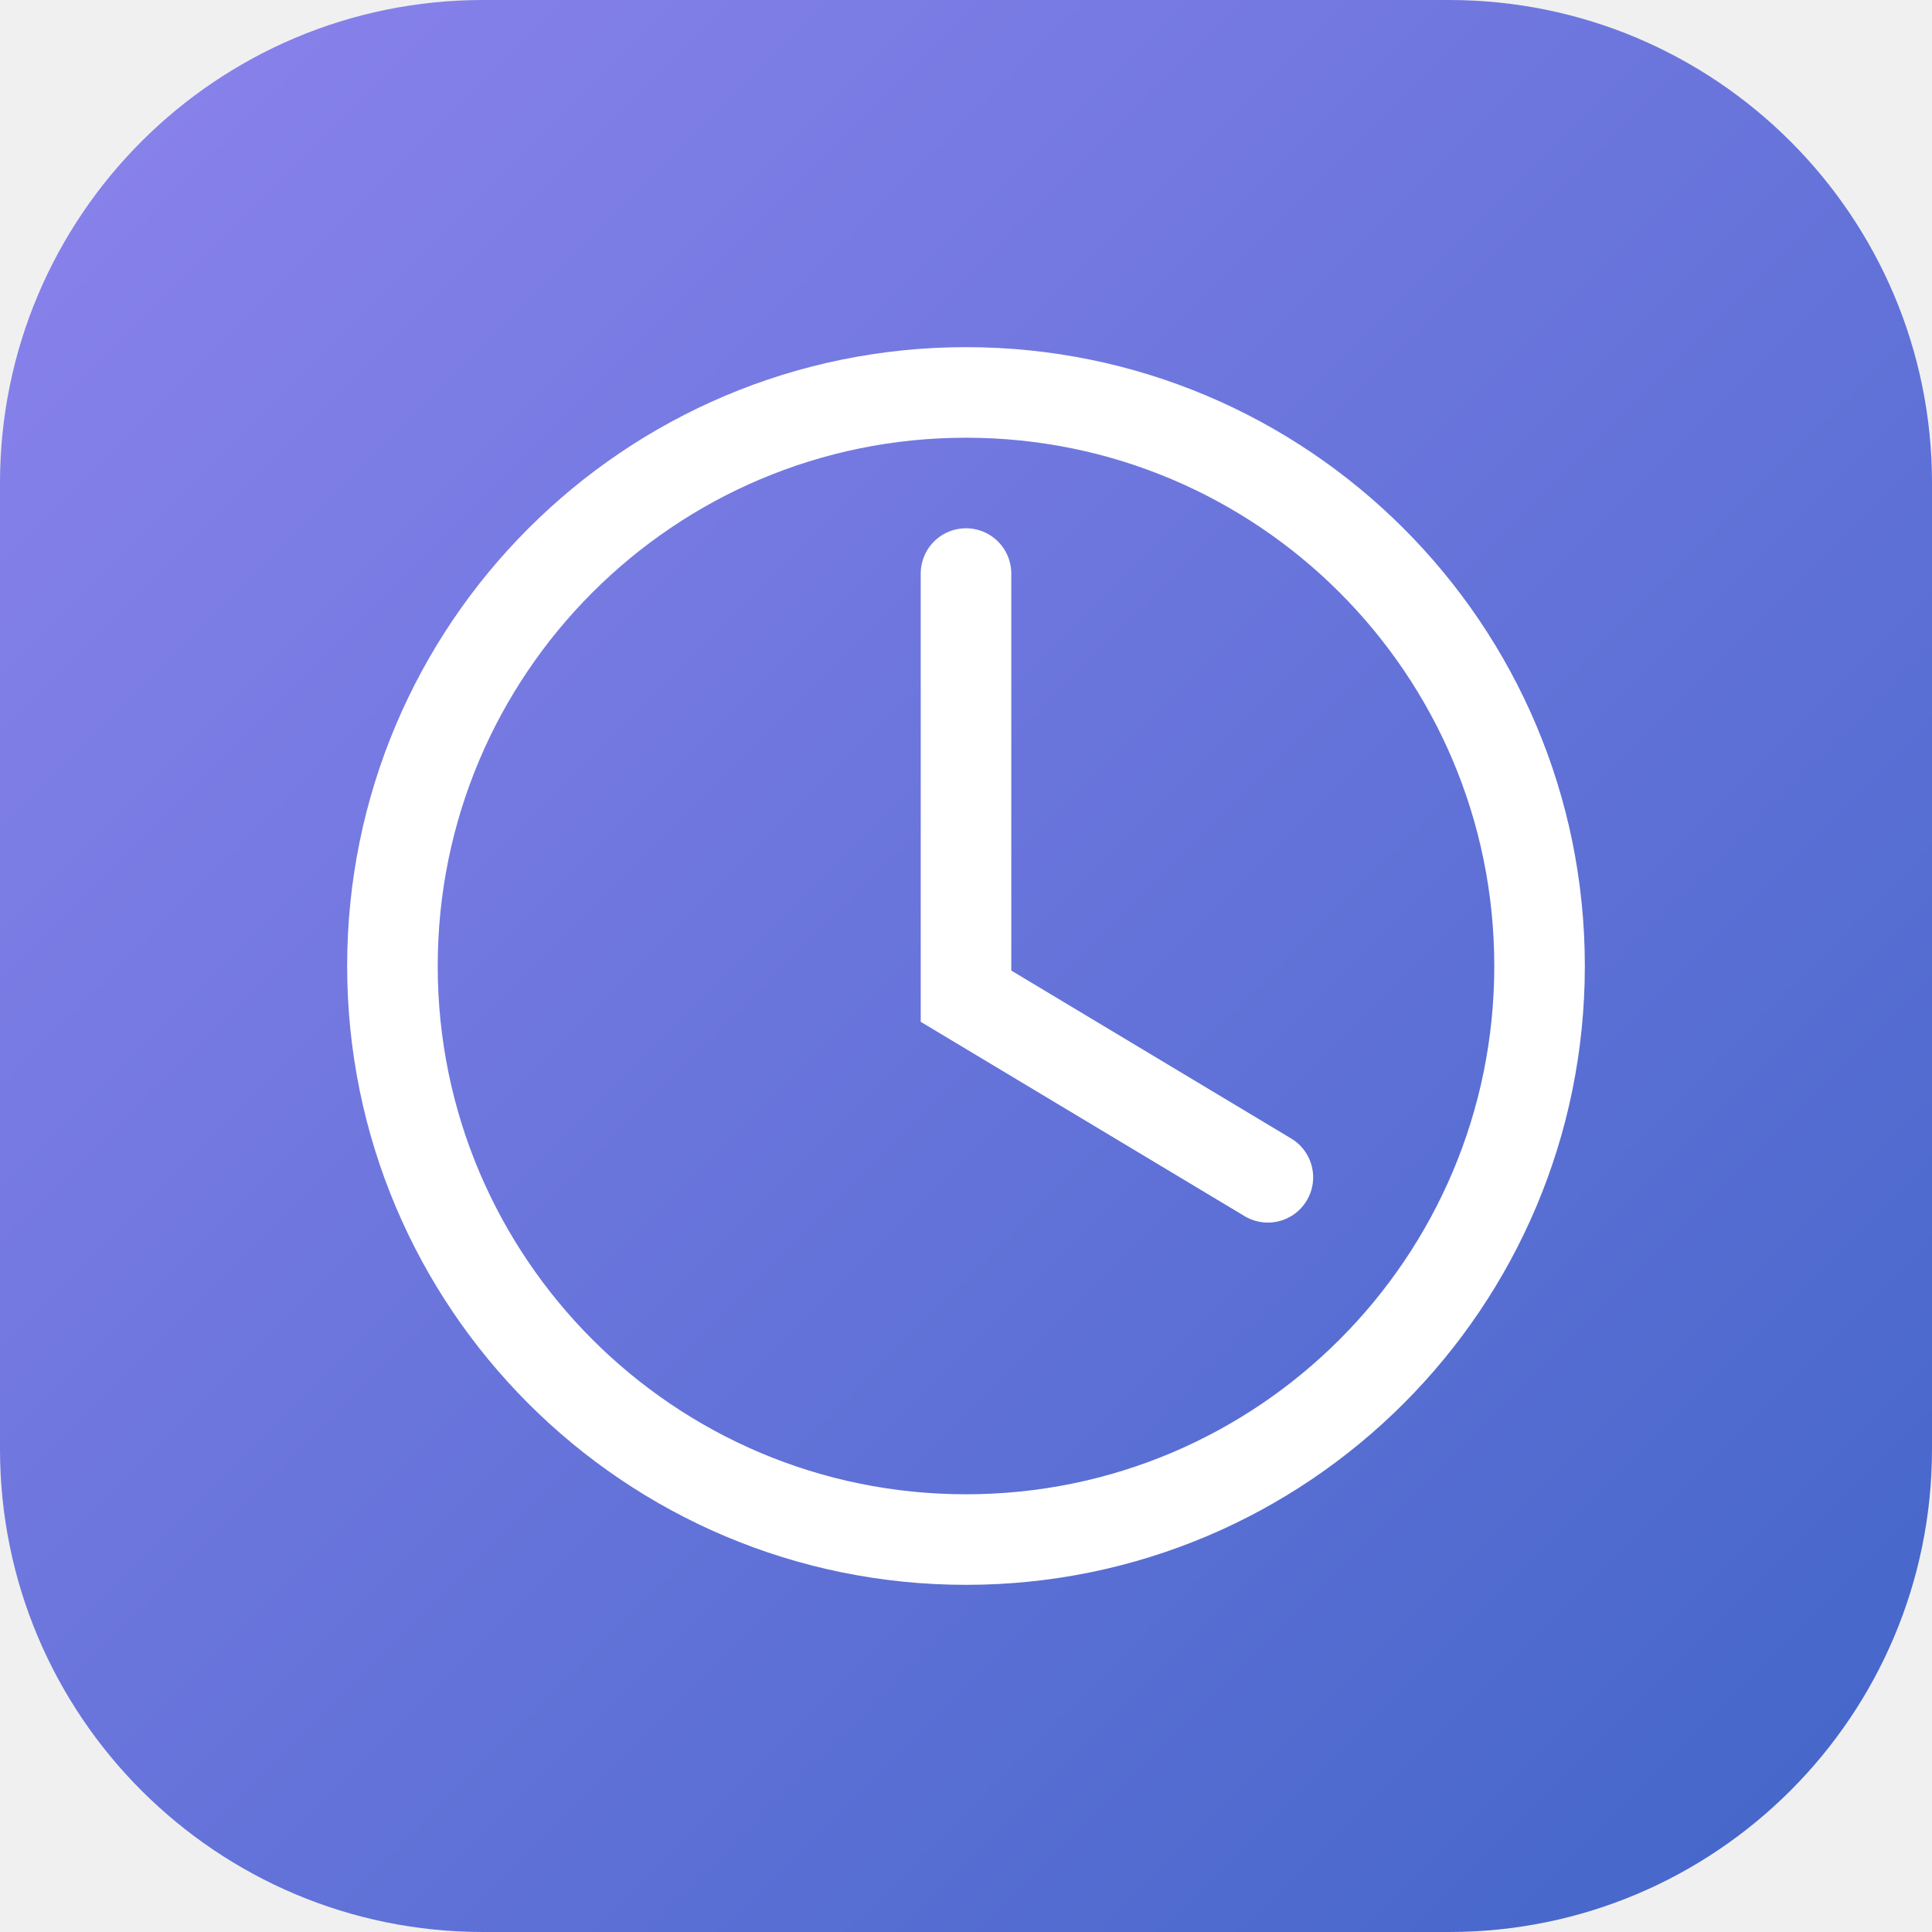
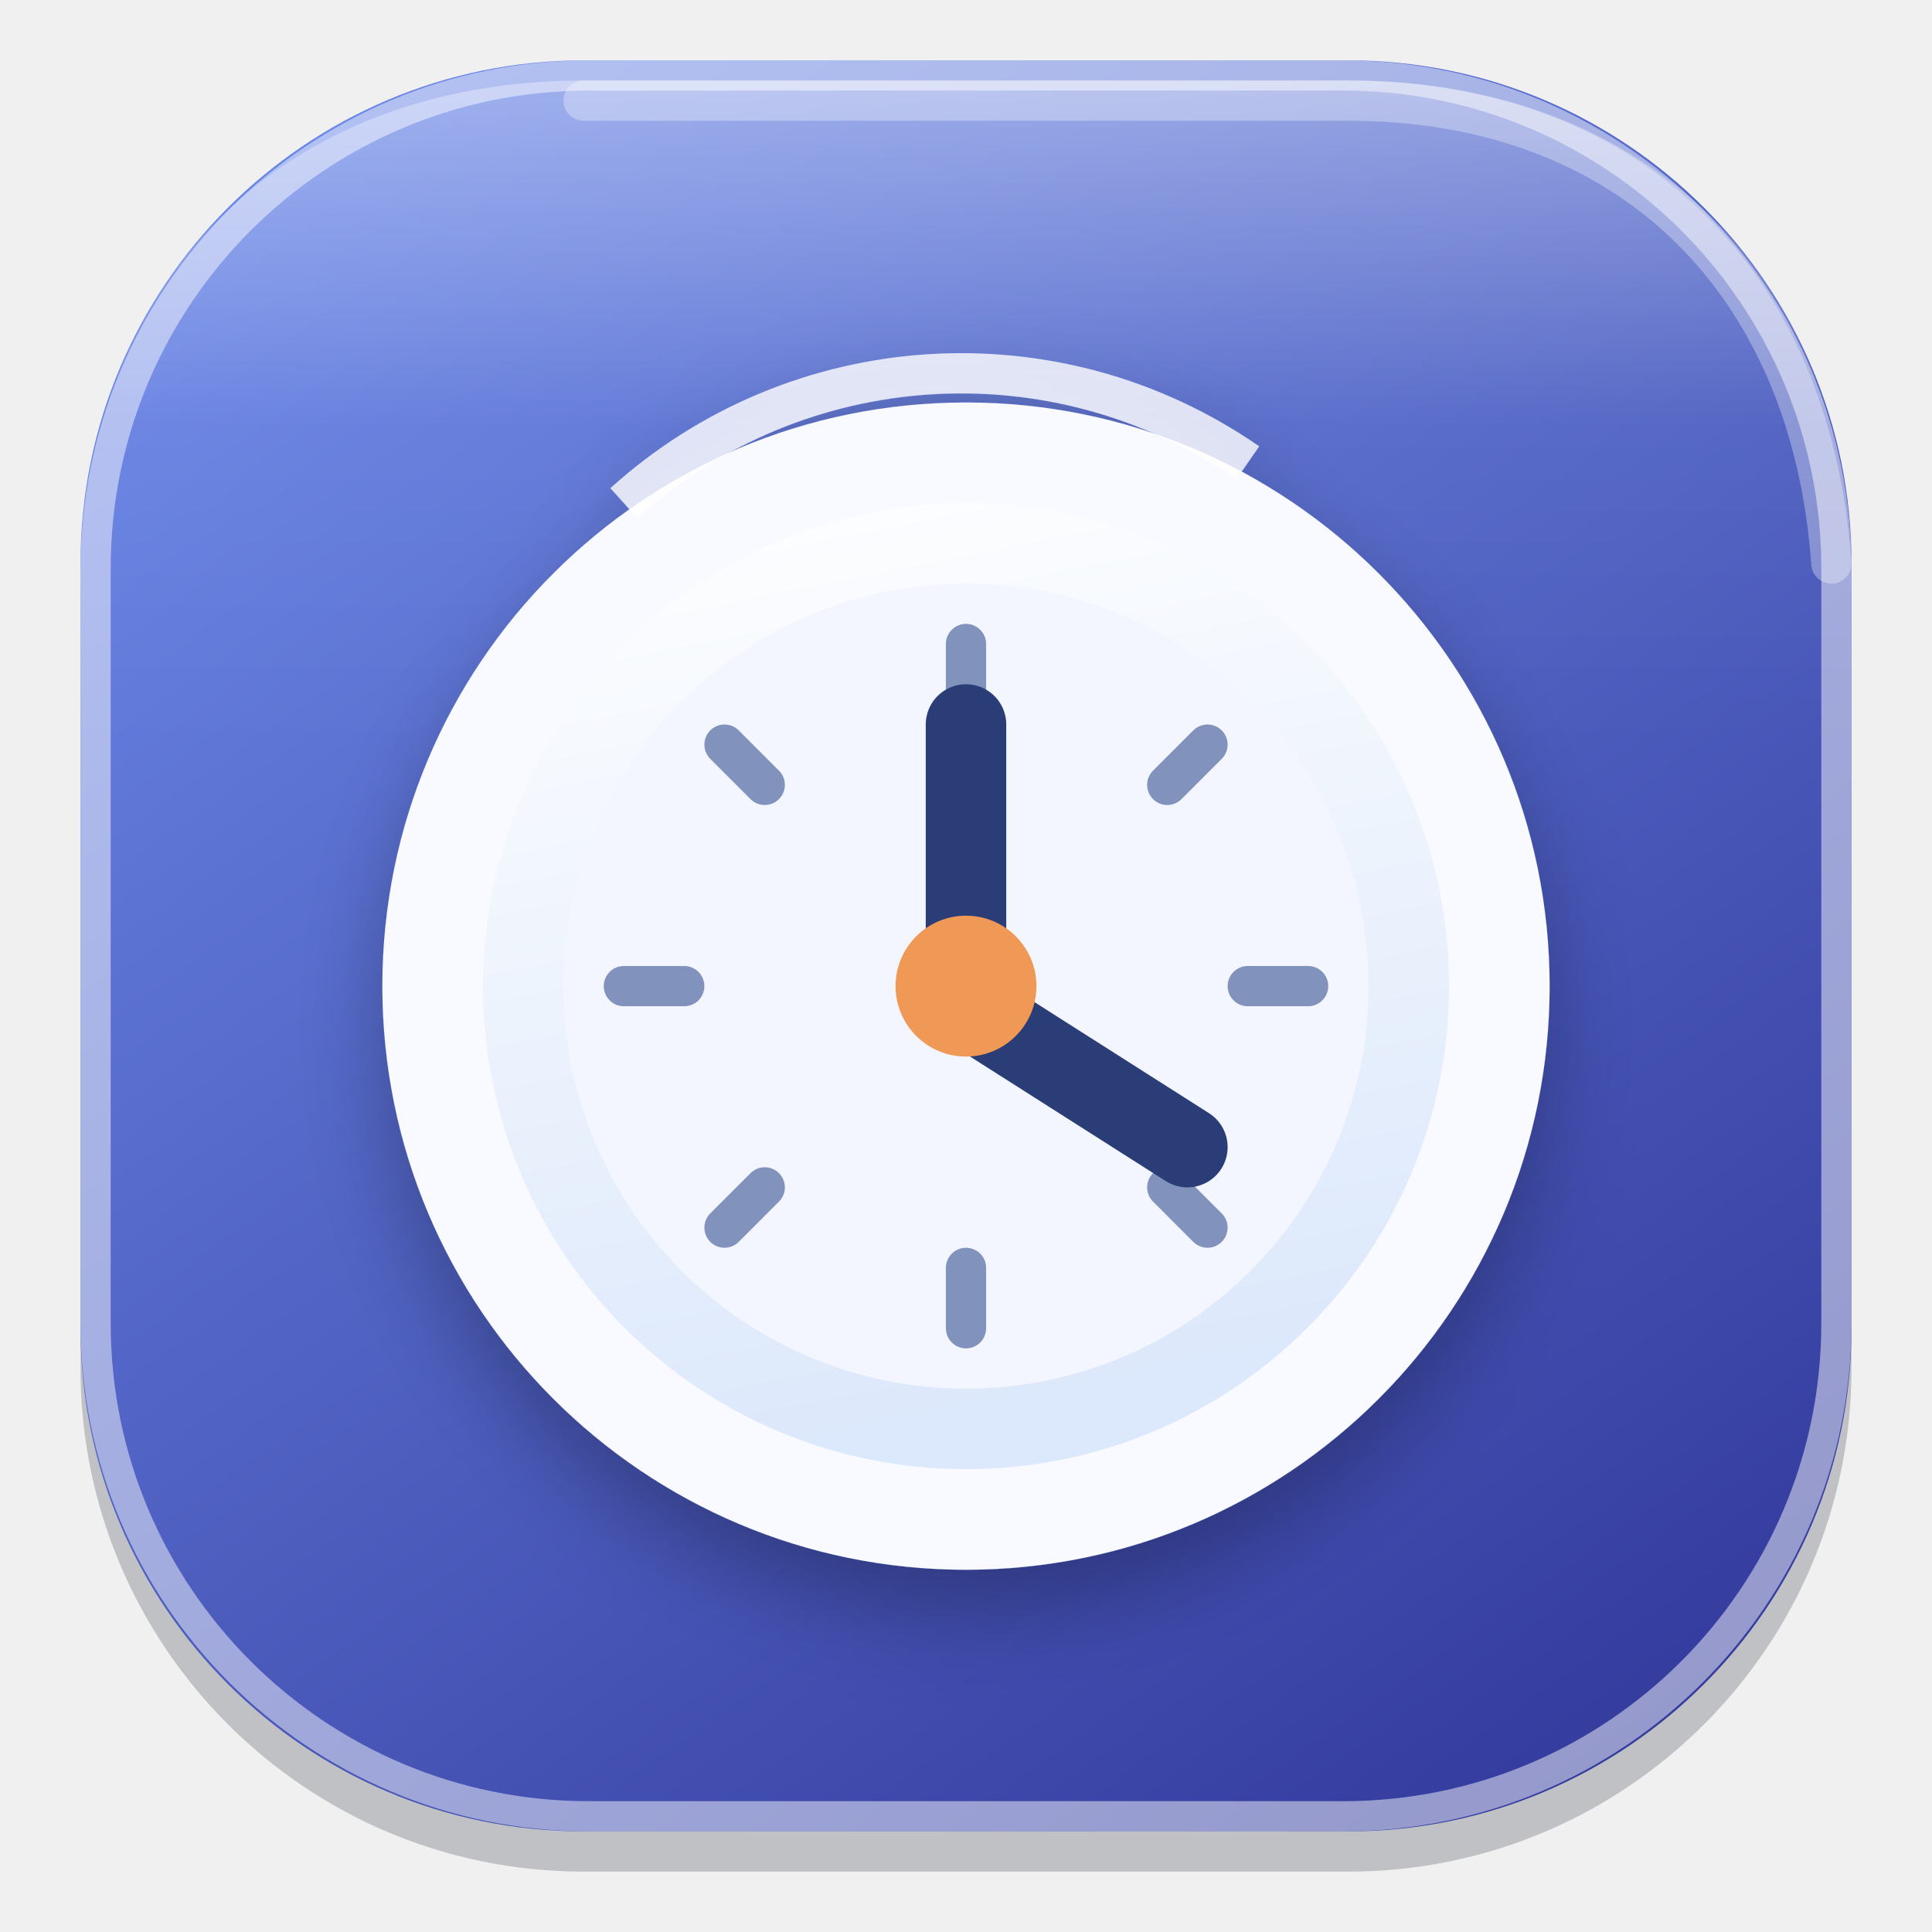
- <svg xmlns="http://www.w3.org/2000/svg" viewBox="0 0 64 64">
+ <svg xmlns="http://www.w3.org/2000/svg" viewBox="0 0 96 96" role="img" aria-label="Meridian clock">
  <defs>
-     <linearGradient id="g" x2="1" y2="1">
-       <stop stop-color="#8d83ed" />
-       <stop offset="1" stop-color="#4165c8" />
+     <linearGradient id="surface" x1=".12" y1="0" x2=".82" y2="1">
+       <stop stop-color="#6c88e8" />
+       <stop offset="1" stop-color="#343c9e" />
    </linearGradient>
+     <linearGradient id="symbol" x1="0" y1="0" x2=".2" y2="1">
+       <stop stop-color="#fff" />
+       <stop offset="1" stop-color="#dce8fb" />
+     </linearGradient>
+     <linearGradient id="gloss" x1="0" y1="0" x2="0" y2="1">
+       <stop stop-color="#fff" stop-opacity=".36" />
+       <stop offset=".52" stop-color="#fff" stop-opacity=".04" />
+       <stop offset="1" stop-color="#fff" stop-opacity="0" />
+     </linearGradient>
+     <filter id="shadow" x="-.25" y="-.25" width="1.5" height="1.6">
+       <feGaussianBlur in="SourceAlpha" stdDeviation="2.2" />
+       <feOffset dy="2" />
+       <feComponentTransfer>
+         <feFuncA type="linear" slope=".28" />
+       </feComponentTransfer>
+       <feMerge>
+         <feMergeNode />
+         <feMergeNode in="SourceGraphic" />
+       </feMerge>
+     </filter>
  </defs>
-   <rect width="64" height="64" rx="16" fill="url(#g)" />
-   <circle cx="32" cy="32" r="19" fill="none" stroke="white" stroke-width="3" />
-   <path d="M32 19v14l10 6" fill="none" stroke="white" stroke-width="3" stroke-linecap="round" />
+   <rect x="4" y="4" width="88" height="88" rx="25" fill="#101a2b" opacity=".22" transform="translate(0 1)" />
+   <rect x="4" y="3" width="88" height="88" rx="25" fill="url(#surface)" />
+   <path d="M29 4h38c15 0 25 10 25 25v8H4v-8C4 14 14 4 29 4z" fill="url(#gloss)" />
+   <g filter="url(#shadow)">
+     <circle cx="48" cy="49" r="29" fill="#f8faff" />
+     <circle cx="48" cy="49" r="24" fill="url(#symbol)" />
+     <circle cx="48" cy="49" r="20" fill="#f3f6ff" />
+     <g stroke="#8193bd" stroke-width="2" stroke-linecap="round">
+       <path d="M48 32v3M48 63v3M31 49h3M62 49h3M36 37l2 2M58 59l2 2M60 37l-2 2M38 59l-2 2" />
+     </g>
+     <path d="M48 36v14l11 7" fill="none" stroke="#293d76" stroke-width="4" stroke-linecap="round" stroke-linejoin="round" />
+     <circle cx="48" cy="49" r="3.5" fill="#f09854" />
+     <path d="M31 25a25 25 0 0 1 31-2" fill="none" stroke="#fff" stroke-width="2" opacity=".8" />
+   </g>
+   <rect x="4.75" y="3.75" width="86.5" height="86.5" rx="24.5" fill="none" stroke="#fff" stroke-opacity=".48" stroke-width="1.5" />
+   <path d="M29 5h38c14 0 23 9 24 23" fill="none" stroke="#fff" stroke-opacity=".32" stroke-width="2" stroke-linecap="round" />
</svg>
